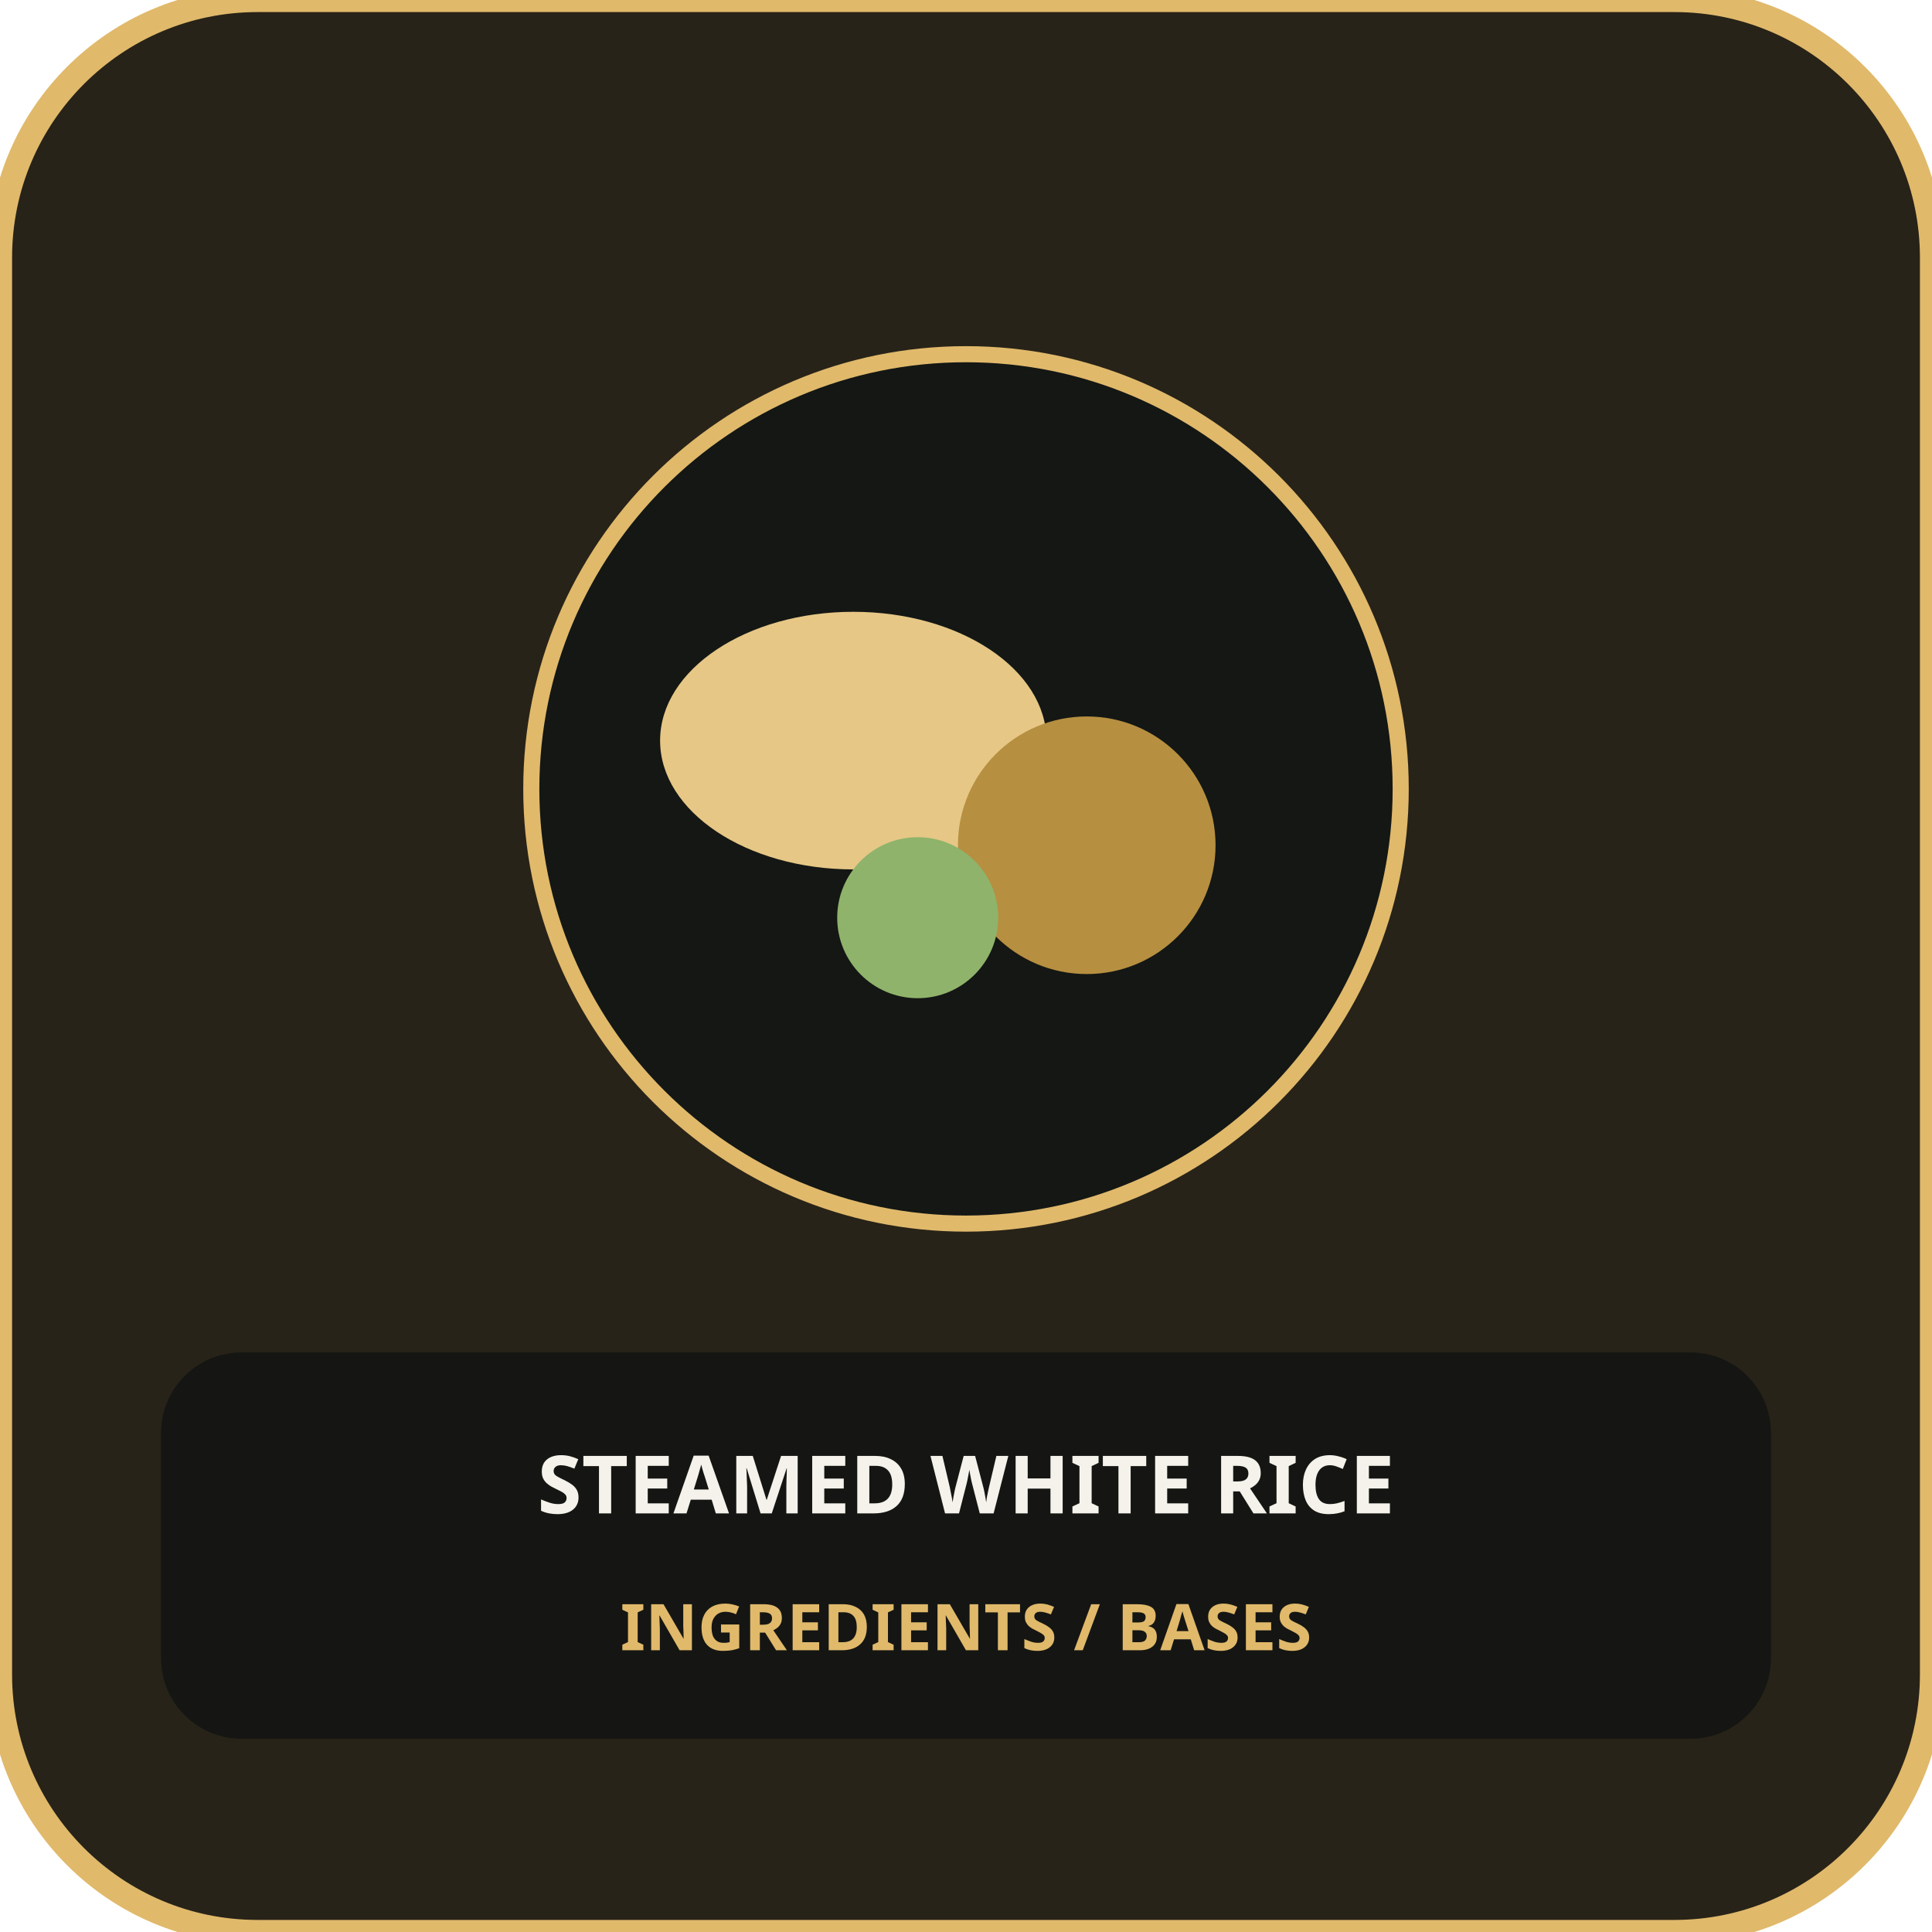
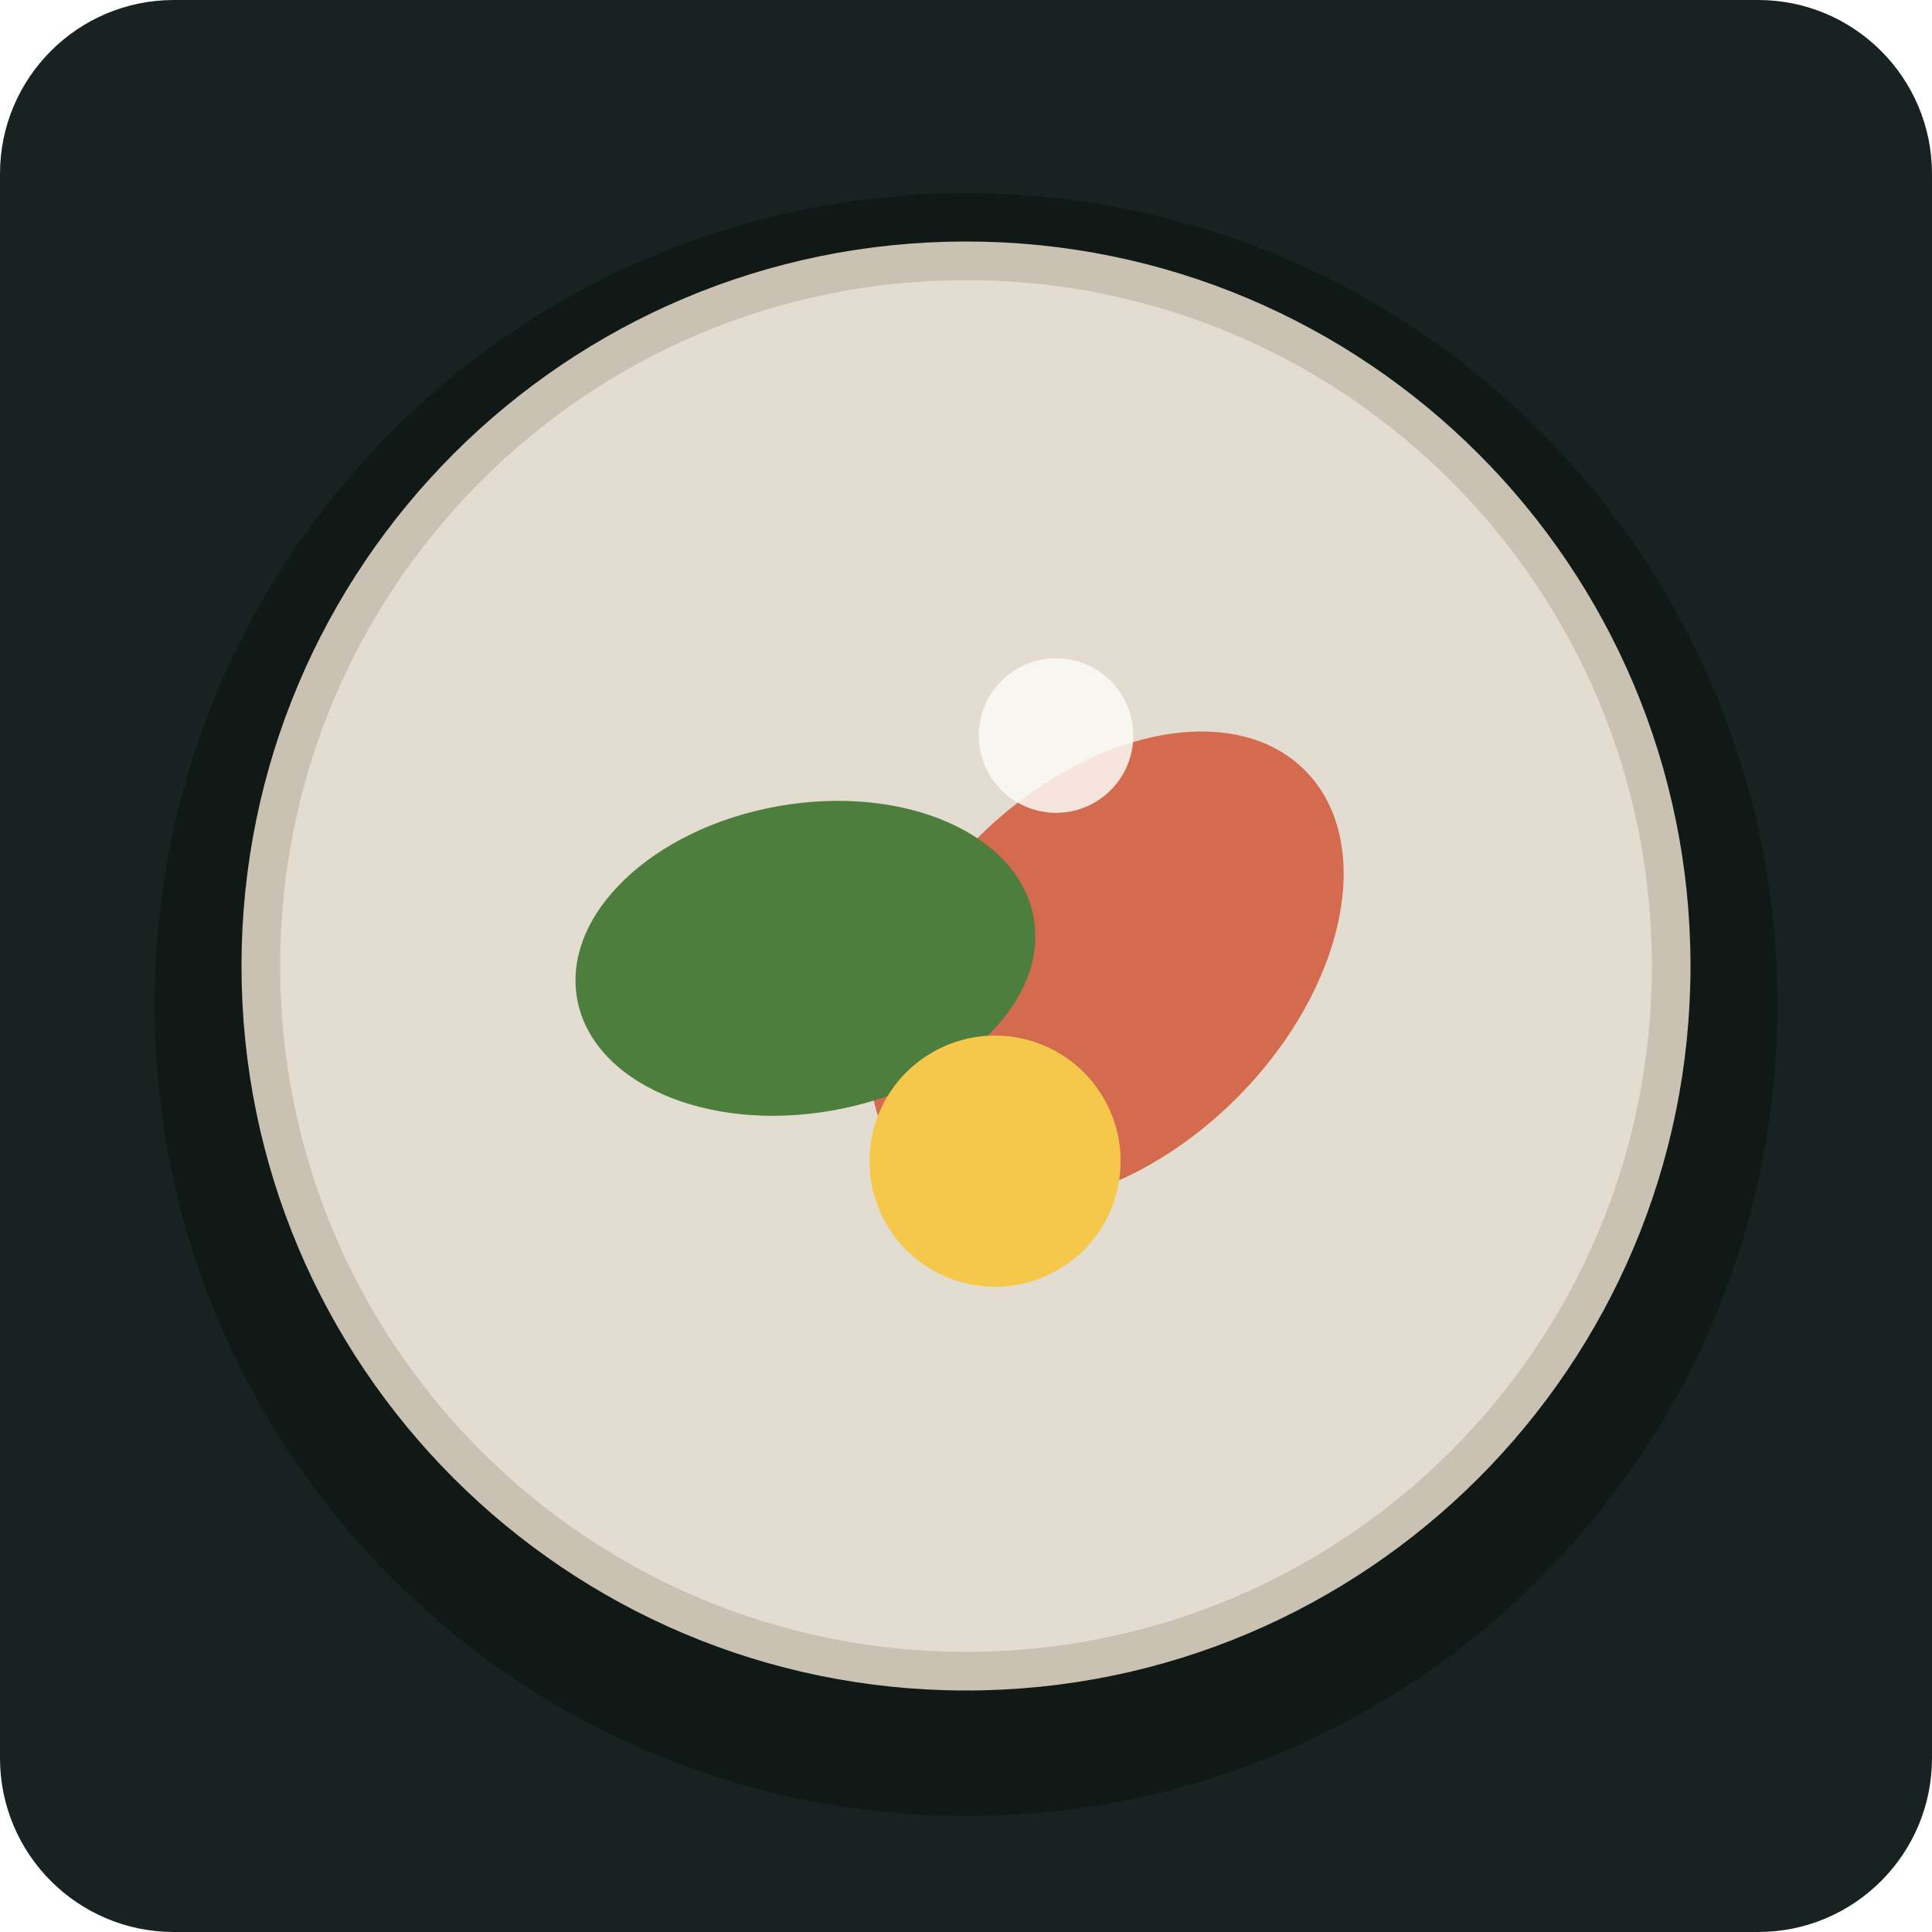
- <svg xmlns="http://www.w3.org/2000/svg" viewBox="0 0 240 240" width="240" height="240">
-   <rect width="240" height="240" rx="32" fill="#282318" stroke="#E0B96B" stroke-width="3" />
-   <circle cx="120" cy="98" r="54" fill="#141714" stroke="#E0B96B" stroke-width="2" />
-   <ellipse cx="106" cy="92" rx="24" ry="16" fill="#E6C786" />
-   <circle cx="135" cy="105" r="16" fill="#B68F40" />
-   <circle cx="114" cy="114" r="10" fill="#8FB36B" />
-   <rect x="20" y="168" width="200" height="48" rx="10" fill="#121412" opacity="0.88" />
-   <text x="120" y="188" text-anchor="middle" fill="#F4F2EA" font-family="sans-serif" font-size="10" font-weight="700">STEAMED WHITE RICE</text>
-   <text x="120" y="205" text-anchor="middle" fill="#E0B96B" font-family="sans-serif" font-size="8" font-weight="600">INGREDIENTS / BASES</text>
+ <svg xmlns="http://www.w3.org/2000/svg" viewBox="0 0 400 400">
+   <rect width="400" height="400" rx="36" fill="#182220" />
+   <circle cx="200" cy="208" r="168" fill="#000000" fill-opacity="0.28" />
+   <circle cx="200" cy="200" r="146" fill="#E2DDD0" stroke="#C9C2B2" stroke-width="8" />
+   <g transform="rotate(150 200 200)">
+     <ellipse cx="175" cy="185" rx="58" ry="38" fill="#D46A4E" transform="rotate(-15 175 185)" />
+     <ellipse cx="228" cy="218" rx="48" ry="32" fill="#4D7E3E" transform="rotate(20 228 218)" />
+     <circle cx="215" cy="162" r="26" fill="#F5C84C" />
+     <circle cx="160" cy="232" r="16" fill="#FBFAF5" fill-opacity="0.85" />
+   </g>
</svg>
